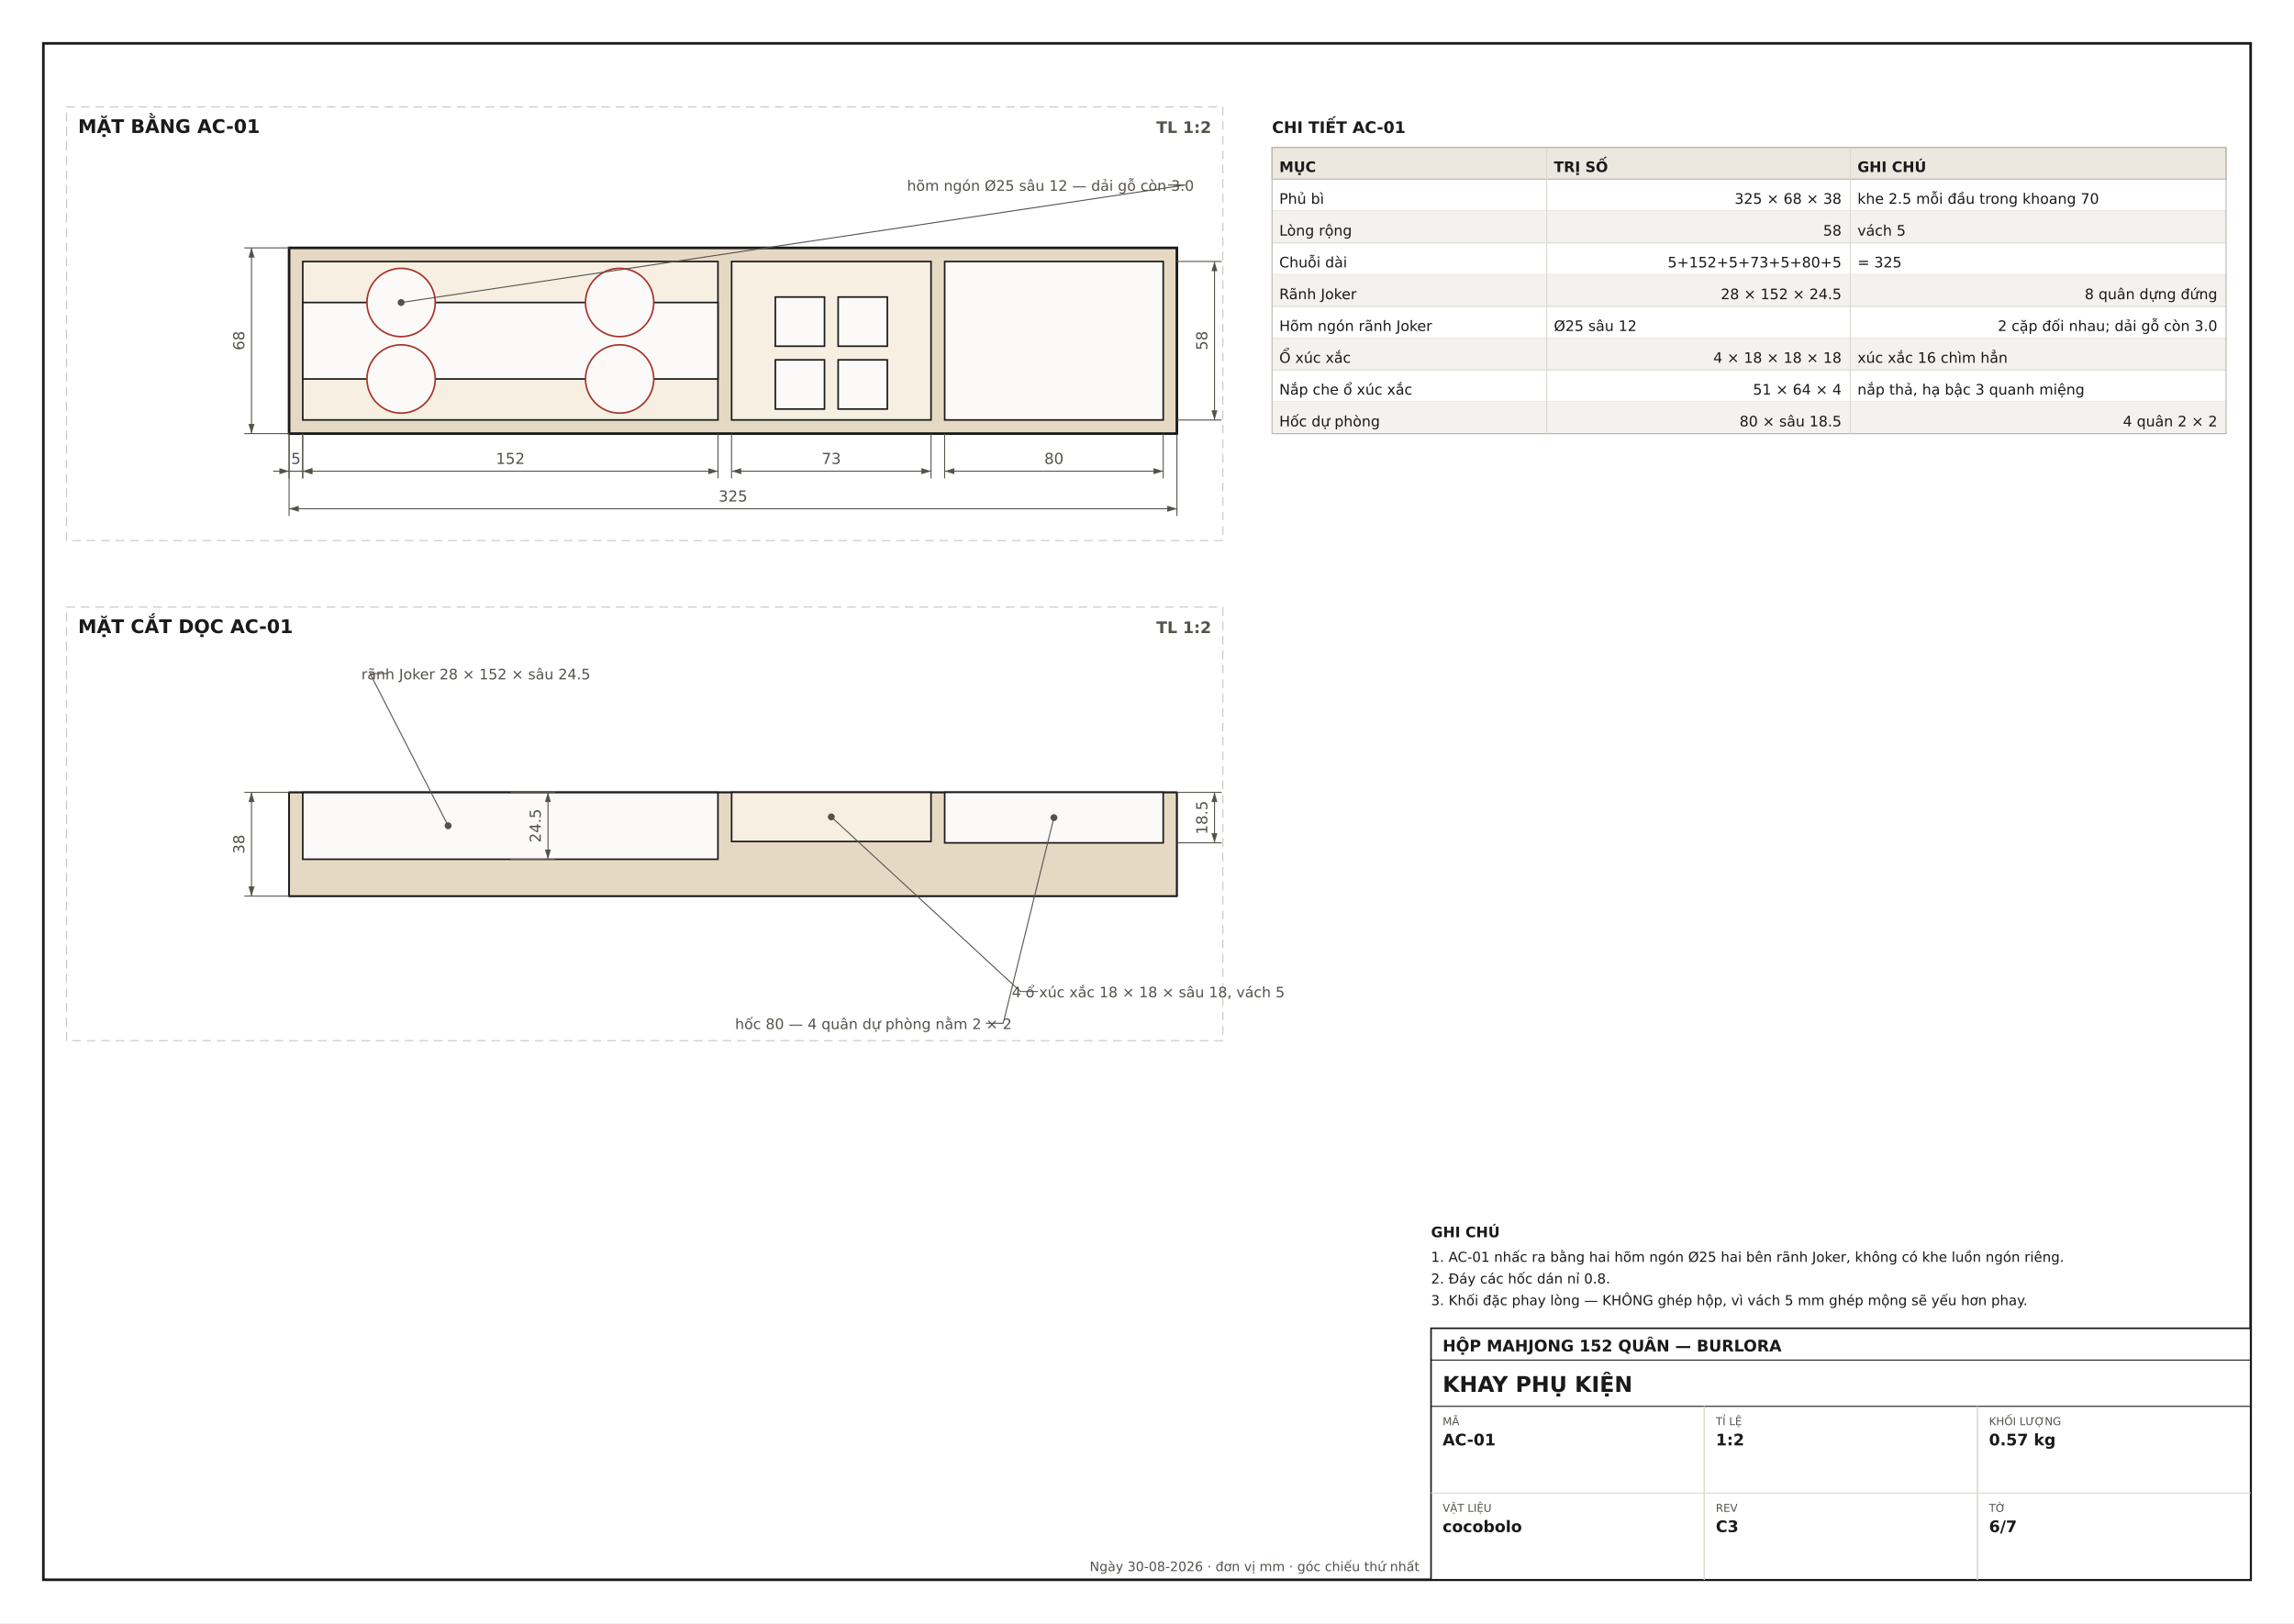
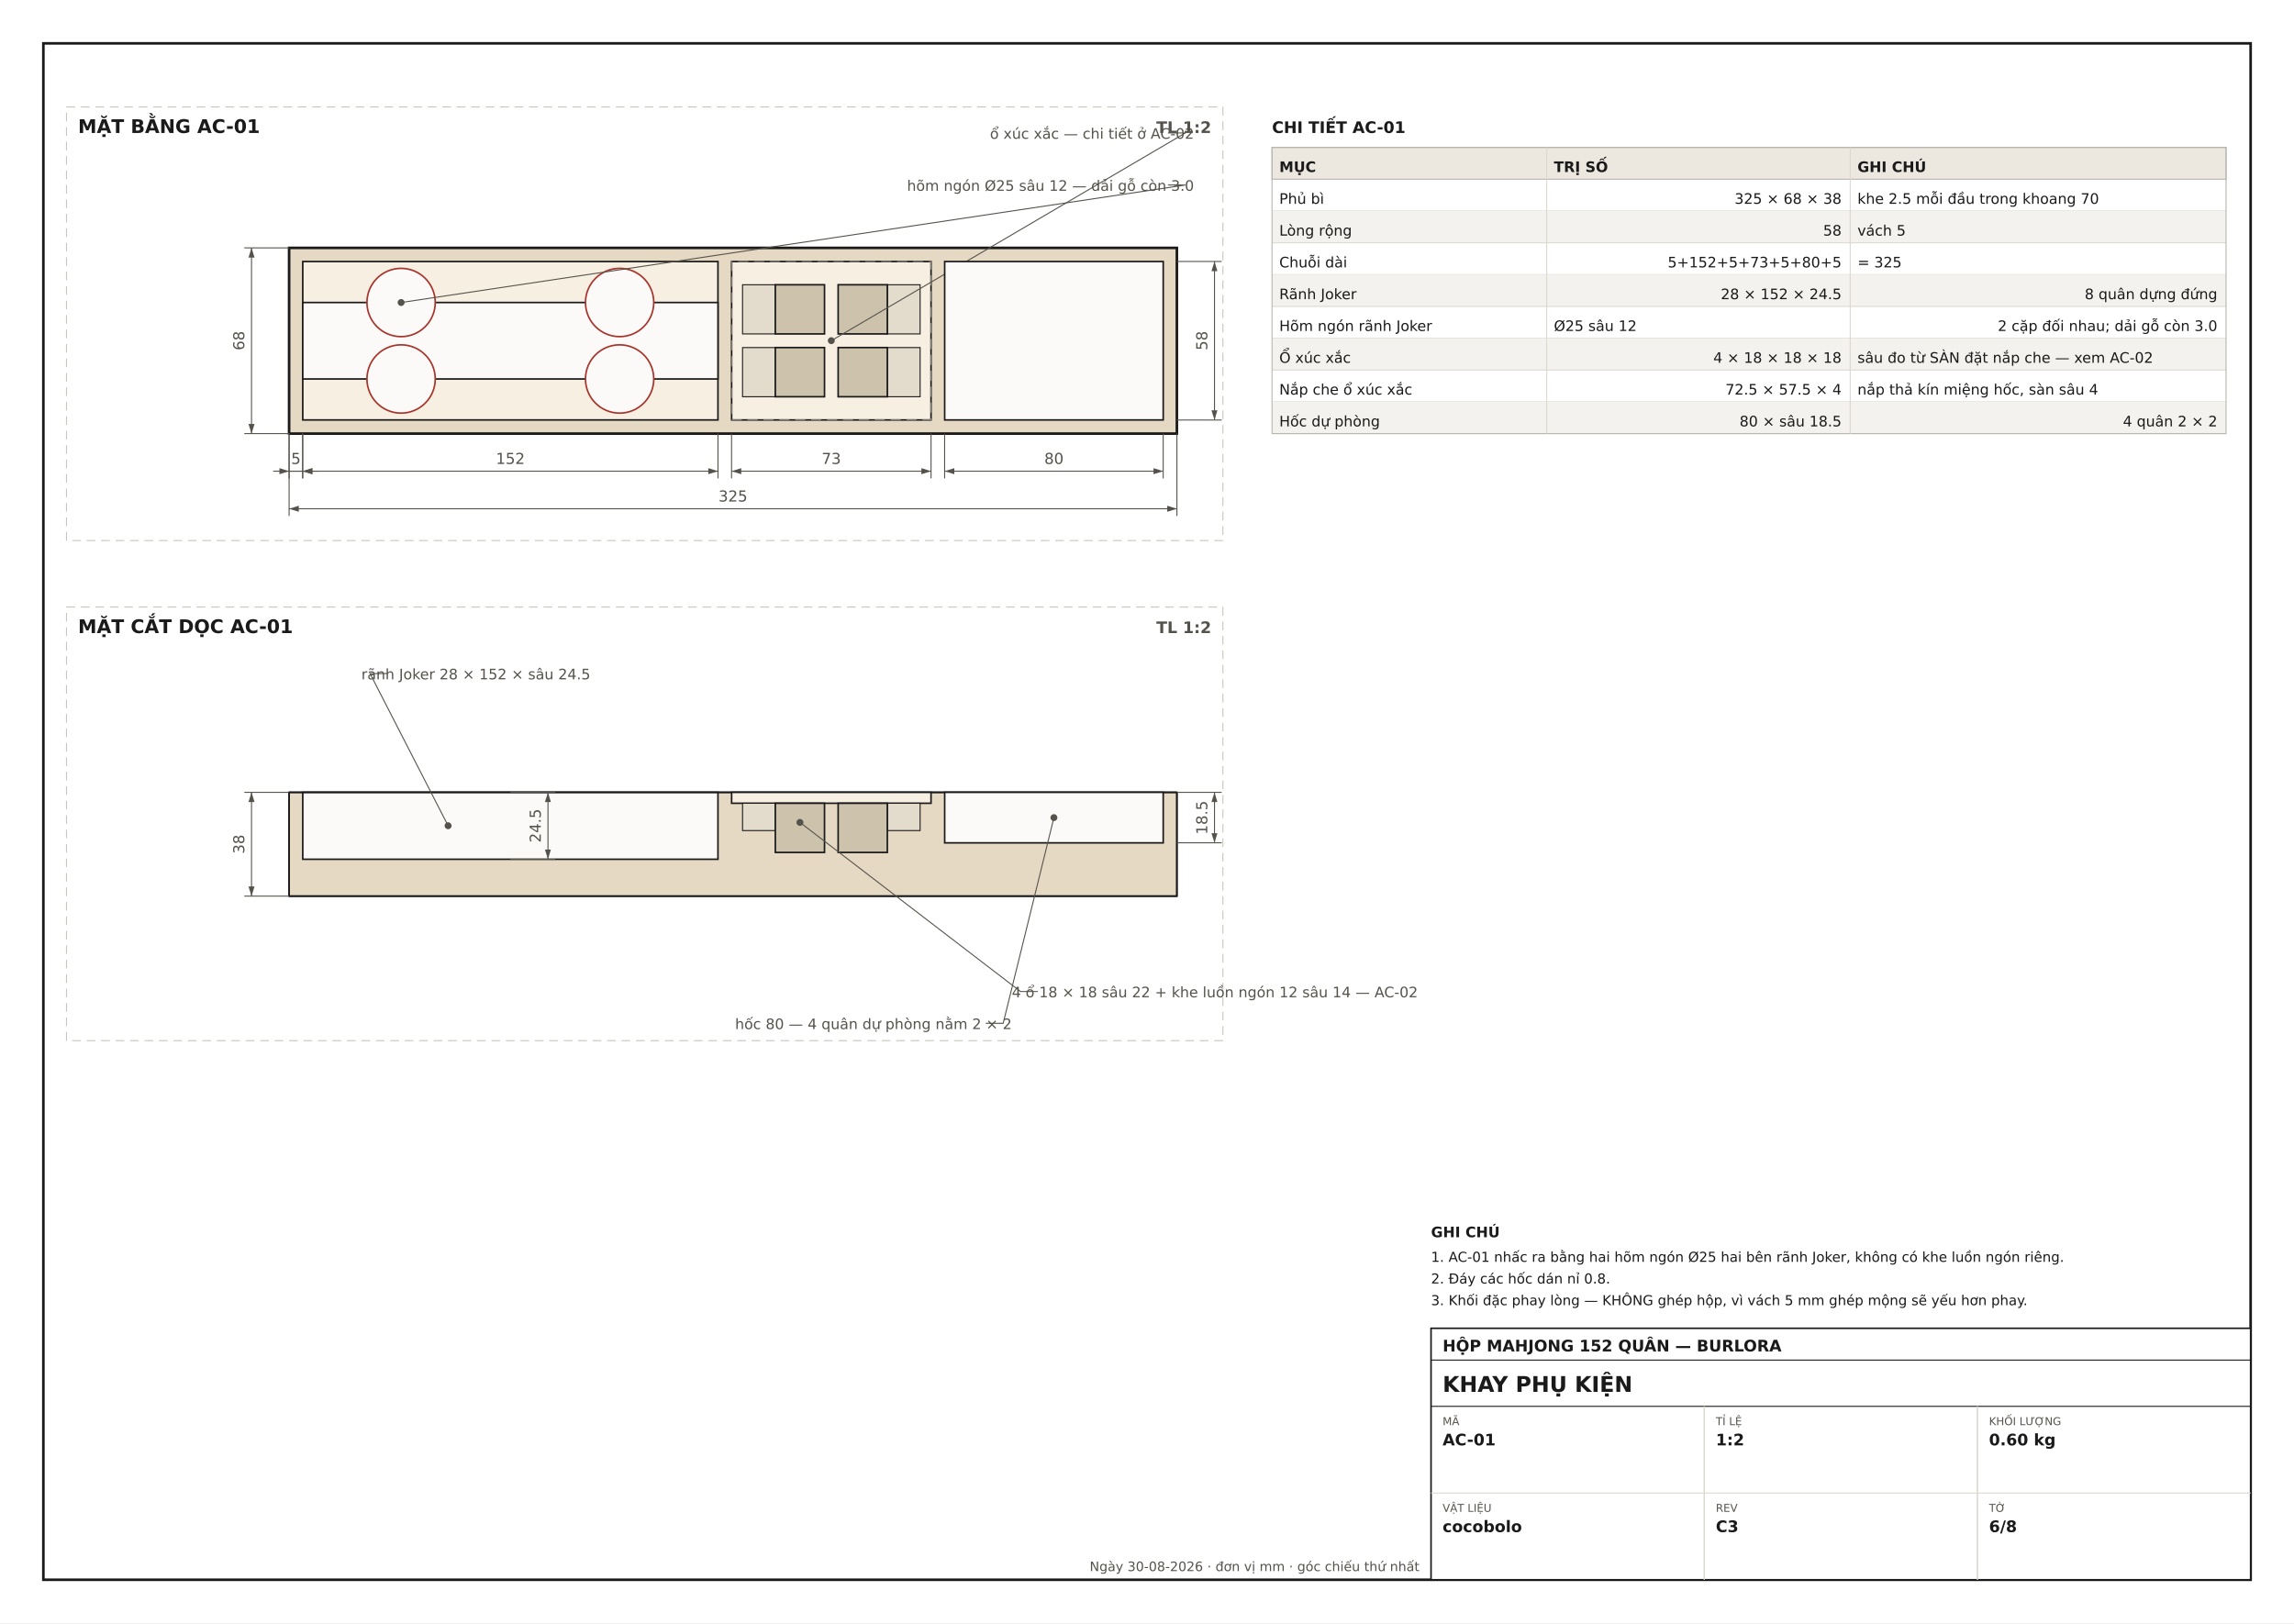
<svg xmlns="http://www.w3.org/2000/svg" width="1587" height="1123" viewBox="0 0 1587 1123" font-family="DejaVu Sans" font-size="10">
  <rect width="100%" height="100%" fill="#ffffff" />
  <rect x="30" y="30" width="1527" height="1063" fill="none" stroke="#1a1a1a" stroke-width="1.8" />
  <text x="990" y="856" font-size="10" font-weight="bold" fill="#1a1a1a">GHI CHÚ</text>
  <text x="990" y="873" font-size="9.5" fill="#1a1a1a">1. AC-01 nhấc ra bằng hai hõm ngón Ø25 hai bên rãnh Joker, không có khe luồn ngón riêng.</text>
  <text x="990" y="888" font-size="9.5" fill="#1a1a1a">2. Đáy các hốc dán nỉ 0.8.</text>
  <text x="990" y="903" font-size="9.5" fill="#1a1a1a">3. Khối đặc phay lòng — KHÔNG ghép hộp, vì vách 5 mm ghép mộng sẽ yếu hơn phay.</text>
  <rect x="46" y="74" width="800" height="300" fill="none" stroke="#c9c5bd" stroke-width="0.7" stroke-dasharray="6,4" />
  <text x="54" y="92" font-size="13" font-weight="bold" fill="#1a1a1a">MẶT BẰNG AC-01</text>
  <text x="838" y="92" text-anchor="end" font-size="11" font-weight="bold" fill="#55524b">TL 1:2</text>
  <rect x="200.00" y="171.50" width="614.17" height="128.50" fill="#e6d9c4" stroke="#1a1a1a" stroke-width="1.8" />
  <rect x="209.45" y="180.94" width="287.24" height="109.61" fill="#f6efe2" stroke="#1a1a1a" stroke-width="1.1" />
  <rect x="209.45" y="209.29" width="287.24" height="52.91" fill="#fbfaf8" stroke="#1a1a1a" stroke-width="1.1" />
  <rect x="506.14" y="180.94" width="137.95" height="109.61" fill="#f6efe2" stroke="#1a1a1a" stroke-width="1.1" />
-   <rect x="536.38" y="248.98" width="34.02" height="34.02" fill="#fbfaf8" stroke="#1a1a1a" stroke-width="1.1" />
-   <rect x="536.38" y="205.51" width="34.02" height="34.02" fill="#fbfaf8" stroke="#1a1a1a" stroke-width="1.1" />
-   <rect x="579.84" y="248.98" width="34.02" height="34.02" fill="#fbfaf8" stroke="#1a1a1a" stroke-width="1.1" />
-   <rect x="579.84" y="205.51" width="34.02" height="34.02" fill="#fbfaf8" stroke="#1a1a1a" stroke-width="1.1" />
+   <rect x="513.70" y="240.47" width="22.68" height="34.02" fill="#e3dbcb" stroke="#1a1a1a" stroke-width="0.7" />
+   <rect x="613.86" y="240.47" width="22.68" height="34.02" fill="#e3dbcb" stroke="#1a1a1a" stroke-width="0.7" />
+   <rect x="513.70" y="197.01" width="22.68" height="34.02" fill="#e3dbcb" stroke="#1a1a1a" stroke-width="0.7" />
+   <rect x="613.86" y="197.01" width="22.68" height="34.02" fill="#e3dbcb" stroke="#1a1a1a" stroke-width="0.7" />
+   <rect x="536.38" y="240.47" width="34.02" height="34.02" fill="#cdc2ac" stroke="#1a1a1a" stroke-width="1.1" />
+   <rect x="579.84" y="240.47" width="34.02" height="34.02" fill="#cdc2ac" stroke="#1a1a1a" stroke-width="1.1" />
+   <rect x="536.38" y="197.01" width="34.02" height="34.02" fill="#cdc2ac" stroke="#1a1a1a" stroke-width="1.1" />
+   <rect x="579.84" y="197.01" width="34.02" height="34.02" fill="#cdc2ac" stroke="#1a1a1a" stroke-width="1.1" />
+   <path d="M 506.14,290.55 L 644.09,290.55 L 644.09,180.94 L 506.14,180.94 L 506.14,290.55" fill="none" stroke="#8a857c" stroke-width="0.7" stroke-dasharray="7,4" />
+   <polyline points="575.1,235.7 820.0,92.0 808.0,92.0" fill="none" stroke="#55524b" stroke-width="0.7" />
+   <circle cx="575.1" cy="235.7" r="2.4" fill="#55524b" />
+   <text x="826" y="96" text-anchor="end" font-size="10" fill="#55524b">ổ xúc xắc — chi tiết ở AC-02</text>
  <rect x="653.54" y="180.94" width="151.18" height="109.61" fill="#fbfaf8" stroke="#1a1a1a" stroke-width="1.1" />
  <circle cx="277.48" cy="262.20" r="23.62" fill="#fbfaf8" stroke="#a8332a" stroke-width="1.1" />
  <circle cx="428.66" cy="262.20" r="23.62" fill="#fbfaf8" stroke="#a8332a" stroke-width="1.1" />
  <circle cx="277.48" cy="209.29" r="23.62" fill="#fbfaf8" stroke="#a8332a" stroke-width="1.1" />
  <circle cx="428.66" cy="209.29" r="23.62" fill="#fbfaf8" stroke="#a8332a" stroke-width="1.1" />
  <polyline points="277.5,209.3 820.0,128.0 808.0,128.0" fill="none" stroke="#55524b" stroke-width="0.7" />
  <circle cx="277.5" cy="209.3" r="2.4" fill="#55524b" />
  <text x="826" y="132" text-anchor="end" font-size="10" fill="#55524b">hõm ngón Ø25 sâu 12 — dải gỗ còn 3.0</text>
  <line x1="200.0" y1="300.0" x2="200.0" y2="331.0" stroke="#55524b" stroke-width="0.7" />
  <line x1="209.4" y1="300.0" x2="209.4" y2="331.0" stroke="#55524b" stroke-width="0.7" />
  <line x1="200.0" y1="326.0" x2="209.4" y2="326.0" stroke="#55524b" stroke-width="0.7" />
  <line x1="189.0" y1="326.0" x2="220.4" y2="326.0" stroke="#55524b" stroke-width="0.7" />
  <polygon points="200.0,326.0 193.3,328.1 193.3,323.9" fill="#55524b" />
  <polygon points="209.4,326.0 216.1,323.9 216.1,328.1" fill="#55524b" />
  <text x="204.724" y="321.0" text-anchor="middle" font-size="10.5" fill="#55524b">5</text>
  <line x1="209.4" y1="300.0" x2="209.4" y2="331.0" stroke="#55524b" stroke-width="0.7" />
  <line x1="496.7" y1="300.0" x2="496.7" y2="331.0" stroke="#55524b" stroke-width="0.7" />
  <line x1="209.4" y1="326.0" x2="496.7" y2="326.0" stroke="#55524b" stroke-width="0.7" />
  <polygon points="209.4,326.0 216.1,323.9 216.1,328.1" fill="#55524b" />
  <polygon points="496.7,326.0 490.0,328.1 490.0,323.9" fill="#55524b" />
  <text x="353.071" y="321.0" text-anchor="middle" font-size="10.5" fill="#55524b">152</text>
  <line x1="506.1" y1="300.0" x2="506.1" y2="331.0" stroke="#55524b" stroke-width="0.7" />
  <line x1="644.1" y1="300.0" x2="644.1" y2="331.0" stroke="#55524b" stroke-width="0.7" />
  <line x1="506.1" y1="326.0" x2="644.1" y2="326.0" stroke="#55524b" stroke-width="0.7" />
  <polygon points="506.1,326.0 512.8,323.9 512.8,328.1" fill="#55524b" />
  <polygon points="644.1,326.0 637.4,328.1 637.4,323.9" fill="#55524b" />
  <text x="575.118" y="321.0" text-anchor="middle" font-size="10.5" fill="#55524b">73</text>
  <line x1="653.5" y1="300.0" x2="653.5" y2="331.0" stroke="#55524b" stroke-width="0.7" />
  <line x1="804.7" y1="300.0" x2="804.7" y2="331.0" stroke="#55524b" stroke-width="0.7" />
  <line x1="653.5" y1="326.0" x2="804.7" y2="326.0" stroke="#55524b" stroke-width="0.7" />
  <polygon points="653.5,326.0 660.2,323.9 660.2,328.1" fill="#55524b" />
  <polygon points="804.7,326.0 798.0,328.1 798.0,323.9" fill="#55524b" />
  <text x="729.134" y="321.0" text-anchor="middle" font-size="10.5" fill="#55524b">80</text>
  <line x1="200.0" y1="300.0" x2="200.0" y2="357.0" stroke="#55524b" stroke-width="0.7" />
  <line x1="814.2" y1="300.0" x2="814.2" y2="357.0" stroke="#55524b" stroke-width="0.7" />
  <line x1="200.0" y1="352.0" x2="814.2" y2="352.0" stroke="#55524b" stroke-width="0.7" />
  <polygon points="200.0,352.0 206.7,349.9 206.7,354.1" fill="#55524b" />
  <polygon points="814.2,352.0 807.5,354.1 807.5,349.9" fill="#55524b" />
  <text x="507.087" y="347.0" text-anchor="middle" font-size="10.5" fill="#55524b">325</text>
  <line x1="200.0" y1="300.0" x2="169.0" y2="300.0" stroke="#55524b" stroke-width="0.7" />
  <line x1="200.0" y1="171.5" x2="169.0" y2="171.5" stroke="#55524b" stroke-width="0.7" />
  <line x1="174.0" y1="300.0" x2="174.0" y2="171.5" stroke="#55524b" stroke-width="0.7" />
  <polygon points="174.0,300.0 171.9,293.3 176.1,293.3" fill="#55524b" />
  <polygon points="174.0,171.5 176.1,178.2 171.9,178.2" fill="#55524b" />
  <g transform="translate(169.0,235.7) rotate(-90)">
    <text x="0" y="0" text-anchor="middle" font-size="10.5" fill="#55524b">68</text>
  </g>
  <line x1="814.2" y1="290.6" x2="845.2" y2="290.6" stroke="#55524b" stroke-width="0.7" />
  <line x1="814.2" y1="180.9" x2="845.2" y2="180.9" stroke="#55524b" stroke-width="0.7" />
  <line x1="840.2" y1="290.6" x2="840.2" y2="180.9" stroke="#55524b" stroke-width="0.7" />
  <polygon points="840.2,290.6 838.1,283.9 842.2,283.9" fill="#55524b" />
  <polygon points="840.2,180.9 842.2,187.6 838.1,187.6" fill="#55524b" />
  <g transform="translate(835.2,235.7) rotate(-90)">
    <text x="0" y="0" text-anchor="middle" font-size="10.5" fill="#55524b">58</text>
  </g>
  <rect x="46" y="420" width="800" height="300" fill="none" stroke="#c9c5bd" stroke-width="0.7" stroke-dasharray="6,4" />
  <text x="54" y="438" font-size="13" font-weight="bold" fill="#1a1a1a">MẶT CẮT DỌC AC-01</text>
  <text x="838" y="438" text-anchor="end" font-size="11" font-weight="bold" fill="#55524b">TL 1:2</text>
  <rect x="200.00" y="548.19" width="0.00" height="71.81" fill="none" stroke="none" stroke-width="0" />
  <polygon points="200.00,620.00 814.17,620.00 814.17,548.19 200.00,548.19" fill="#e6d9c4" stroke="#1a1a1a" stroke-width="1.1" stroke-linejoin="round" />
  <rect x="209.45" y="548.19" width="287.24" height="46.30" fill="#fbfaf8" stroke="#1a1a1a" stroke-width="1.1" />
  <rect x="200.00" y="548.19" width="614.17" height="71.81" fill="none" stroke="#1a1a1a" stroke-width="1.1" />
-   <rect x="506.14" y="548.19" width="137.95" height="34.02" fill="#f6efe2" stroke="#1a1a1a" stroke-width="1.1" />
+   <rect x="506.14" y="548.19" width="137.95" height="7.56" fill="#f6efe2" stroke="#1a1a1a" stroke-width="1.1" />
+   <rect x="513.70" y="555.75" width="22.68" height="18.90" fill="#e3dbcb" stroke="#1a1a1a" stroke-width="0.7" />
+   <rect x="613.86" y="555.75" width="22.68" height="18.90" fill="#e3dbcb" stroke="#1a1a1a" stroke-width="0.7" />
+   <rect x="536.38" y="555.75" width="34.02" height="34.02" fill="#cdc2ac" stroke="#1a1a1a" stroke-width="1.1" />
+   <rect x="579.84" y="555.75" width="34.02" height="34.02" fill="#cdc2ac" stroke="#1a1a1a" stroke-width="1.1" />
  <rect x="653.54" y="548.19" width="151.18" height="34.96" fill="#fbfaf8" stroke="#1a1a1a" stroke-width="1.1" />
  <line x1="200.0" y1="620.0" x2="169.0" y2="620.0" stroke="#55524b" stroke-width="0.7" />
  <line x1="200.0" y1="548.2" x2="169.0" y2="548.2" stroke="#55524b" stroke-width="0.7" />
  <line x1="174.0" y1="620.0" x2="174.0" y2="548.2" stroke="#55524b" stroke-width="0.7" />
  <polygon points="174.0,620.0 171.9,613.3 176.1,613.3" fill="#55524b" />
  <polygon points="174.0,548.2 176.1,554.9 171.9,554.9" fill="#55524b" />
  <g transform="translate(169.0,584.1) rotate(-90)">
    <text x="0" y="0" text-anchor="middle" font-size="10.5" fill="#55524b">38</text>
  </g>
  <line x1="353.1" y1="594.5" x2="384.1" y2="594.5" stroke="#55524b" stroke-width="0.7" />
  <line x1="353.1" y1="548.2" x2="384.1" y2="548.2" stroke="#55524b" stroke-width="0.7" />
  <line x1="379.1" y1="594.5" x2="379.1" y2="548.2" stroke="#55524b" stroke-width="0.7" />
  <polygon points="379.1,594.5 377.0,587.8 381.1,587.8" fill="#55524b" />
  <polygon points="379.1,548.2 381.1,554.9 377.0,554.9" fill="#55524b" />
  <g transform="translate(374.1,571.3) rotate(-90)">
    <text x="0" y="0" text-anchor="middle" font-size="10.5" fill="#55524b">24.5</text>
  </g>
  <line x1="814.2" y1="583.1" x2="845.2" y2="583.1" stroke="#55524b" stroke-width="0.7" />
  <line x1="814.2" y1="548.2" x2="845.2" y2="548.2" stroke="#55524b" stroke-width="0.7" />
  <line x1="840.2" y1="583.1" x2="840.2" y2="548.2" stroke="#55524b" stroke-width="0.7" />
  <polygon points="840.2,583.1 838.1,576.5 842.2,576.5" fill="#55524b" />
  <polygon points="840.2,548.2 842.2,554.9 838.1,554.9" fill="#55524b" />
  <g transform="translate(835.2,565.7) rotate(-90)">
    <text x="0" y="0" text-anchor="middle" font-size="10.5" fill="#55524b">18.5</text>
  </g>
  <polyline points="310.0,571.3 256.0,466.0 268.0,466.0" fill="none" stroke="#55524b" stroke-width="0.7" />
  <circle cx="310.0" cy="571.3" r="2.4" fill="#55524b" />
  <text x="250" y="470" text-anchor="start" font-size="10" fill="#55524b">rãnh Joker 28 × 152 × sâu 24.5</text>
-   <polyline points="575.1,565.2 706.0,686.0 718.0,686.0" fill="none" stroke="#55524b" stroke-width="0.7" />
-   <circle cx="575.1" cy="565.2" r="2.4" fill="#55524b" />
-   <text x="700" y="690" text-anchor="start" font-size="10" fill="#55524b">4 ổ xúc xắc 18 × 18 × sâu 18, vách 5</text>
+   <polyline points="553.4,569.0 706.0,686.0 718.0,686.0" fill="none" stroke="#55524b" stroke-width="0.7" />
+   <circle cx="553.4" cy="569.0" r="2.4" fill="#55524b" />
+   <text x="700" y="690" text-anchor="start" font-size="10" fill="#55524b">4 ổ 18 × 18 sâu 22 + khe luồn ngón 12 sâu 14 — AC-02</text>
  <polyline points="729.1,565.7 694.0,708.0 682.0,708.0" fill="none" stroke="#55524b" stroke-width="0.7" />
  <circle cx="729.1" cy="565.7" r="2.4" fill="#55524b" />
  <text x="700" y="712" text-anchor="end" font-size="10" fill="#55524b">hốc 80 — 4 quân dự phòng nằm 2 × 2</text>
  <text x="880" y="92" font-size="11" font-weight="bold" fill="#1a1a1a">CHI TIẾT AC-01</text>
  <rect x="880" y="102" width="660" height="22" fill="#ece8e0" stroke="#b8b5ae" stroke-width="0.7" />
  <text x="885" y="119" font-size="10" font-weight="bold" fill="#1a1a1a">MỤC</text>
  <text x="1075" y="119" font-size="10" font-weight="bold" fill="#1a1a1a">TRỊ SỐ</text>
  <text x="1285" y="119" font-size="10" font-weight="bold" fill="#1a1a1a">GHI CHÚ</text>
  <text x="885" y="141" text-anchor="start" font-size="10" fill="#1a1a1a">Phủ bì</text>
  <text x="1274" y="141" text-anchor="end" font-size="10" fill="#1a1a1a">325 × 68 × 38</text>
  <text x="1285" y="141" text-anchor="start" font-size="10" fill="#1a1a1a">khe 2.5 mỗi đầu trong khoang 70</text>
  <line x1="880" y1="146.0" x2="1540" y2="146.0" stroke="#dcd8d0" stroke-width="0.7" />
  <rect x="880" y="146" width="660" height="22" fill="#f4f2ee" />
  <text x="885" y="163" text-anchor="start" font-size="10" fill="#1a1a1a">Lòng rộng</text>
  <text x="1274" y="163" text-anchor="end" font-size="10" fill="#1a1a1a">58</text>
  <text x="1285" y="163" text-anchor="start" font-size="10" fill="#1a1a1a">vách 5</text>
  <line x1="880" y1="168.0" x2="1540" y2="168.0" stroke="#dcd8d0" stroke-width="0.7" />
  <text x="885" y="185" text-anchor="start" font-size="10" fill="#1a1a1a">Chuỗi dài</text>
  <text x="1274" y="185" text-anchor="end" font-size="10" fill="#1a1a1a">5+152+5+73+5+80+5</text>
  <text x="1285" y="185" text-anchor="start" font-size="10" fill="#1a1a1a">= 325</text>
  <line x1="880" y1="190.0" x2="1540" y2="190.0" stroke="#dcd8d0" stroke-width="0.7" />
  <rect x="880" y="190" width="660" height="22" fill="#f4f2ee" />
  <text x="885" y="207" text-anchor="start" font-size="10" fill="#1a1a1a">Rãnh Joker</text>
  <text x="1274" y="207" text-anchor="end" font-size="10" fill="#1a1a1a">28 × 152 × 24.5</text>
  <text x="1534" y="207" text-anchor="end" font-size="10" fill="#1a1a1a">8 quân dựng đứng</text>
  <line x1="880" y1="212.0" x2="1540" y2="212.0" stroke="#dcd8d0" stroke-width="0.7" />
  <text x="885" y="229" text-anchor="start" font-size="10" fill="#1a1a1a">Hõm ngón rãnh Joker</text>
  <text x="1075" y="229" text-anchor="start" font-size="10" fill="#1a1a1a">Ø25 sâu 12</text>
  <text x="1534" y="229" text-anchor="end" font-size="10" fill="#1a1a1a">2 cặp đối nhau; dải gỗ còn 3.0</text>
  <line x1="880" y1="234.0" x2="1540" y2="234.0" stroke="#dcd8d0" stroke-width="0.7" />
  <rect x="880" y="234" width="660" height="22" fill="#f4f2ee" />
  <text x="885" y="251" text-anchor="start" font-size="10" fill="#1a1a1a">Ổ xúc xắc</text>
  <text x="1274" y="251" text-anchor="end" font-size="10" fill="#1a1a1a">4 × 18 × 18 × 18</text>
-   <text x="1285" y="251" text-anchor="start" font-size="10" fill="#1a1a1a">xúc xắc 16 chìm hẳn</text>
+   <text x="1285" y="251" text-anchor="start" font-size="10" fill="#1a1a1a">sâu đo từ SÀN đặt nắp che — xem AC-02</text>
  <line x1="880" y1="256.0" x2="1540" y2="256.0" stroke="#dcd8d0" stroke-width="0.7" />
  <text x="885" y="273" text-anchor="start" font-size="10" fill="#1a1a1a">Nắp che ổ xúc xắc</text>
-   <text x="1274" y="273" text-anchor="end" font-size="10" fill="#1a1a1a">51 × 64 × 4</text>
-   <text x="1285" y="273" text-anchor="start" font-size="10" fill="#1a1a1a">nắp thả, hạ bậc 3 quanh miệng</text>
+   <text x="1274" y="273" text-anchor="end" font-size="10" fill="#1a1a1a">72.5 × 57.5 × 4</text>
+   <text x="1285" y="273" text-anchor="start" font-size="10" fill="#1a1a1a">nắp thả kín miệng hốc, sàn sâu 4</text>
  <line x1="880" y1="278.0" x2="1540" y2="278.0" stroke="#dcd8d0" stroke-width="0.7" />
  <rect x="880" y="278" width="660" height="22" fill="#f4f2ee" />
  <text x="885" y="295" text-anchor="start" font-size="10" fill="#1a1a1a">Hốc dự phòng</text>
  <text x="1274" y="295" text-anchor="end" font-size="10" fill="#1a1a1a">80 × sâu 18.5</text>
  <text x="1534" y="295" text-anchor="end" font-size="10" fill="#1a1a1a">4 quân 2 × 2</text>
  <line x1="880" y1="300.0" x2="1540" y2="300.0" stroke="#dcd8d0" stroke-width="0.7" />
  <rect x="880" y="102" width="660" height="198" fill="none" stroke="#b8b5ae" stroke-width="0.7" />
  <line x1="1070.0" y1="102" x2="1070.0" y2="300" stroke="#dcd8d0" stroke-width="0.7" />
  <line x1="1280.0" y1="102" x2="1280.0" y2="300" stroke="#dcd8d0" stroke-width="0.7" />
  <rect x="990" y="919" width="567" height="174" fill="#fff" stroke="#1a1a1a" stroke-width="1.1" />
  <line x1="990" y1="941" x2="1557" y2="941" stroke="#1a1a1a" stroke-width="0.7" />
  <text x="998" y="935" font-size="11" font-weight="bold" fill="#1a1a1a">HỘP MAHJONG 152 QUÂN — BURLORA</text>
  <text x="998" y="963" font-size="15" font-weight="bold" fill="#1a1a1a">KHAY PHỤ KIỆN</text>
  <line x1="990" y1="973" x2="1557" y2="973" stroke="#1a1a1a" stroke-width="0.7" />
  <text x="998.0" y="986.0" font-size="7.5" fill="#55524b">MÃ</text>
  <text x="998.0" y="1000.0" font-size="11" font-weight="bold" fill="#1a1a1a">AC-01</text>
  <text x="1187.0" y="986.0" font-size="7.5" fill="#55524b">TỈ LỆ</text>
  <text x="1187.0" y="1000.0" font-size="11" font-weight="bold" fill="#1a1a1a">1:2</text>
  <line x1="1179.0" y1="973" x2="1179.0" y2="1093" stroke="#dcd8d0" stroke-width="0.7" />
  <text x="1376.0" y="986.0" font-size="7.5" fill="#55524b">KHỐI LƯỢNG</text>
-   <text x="1376.0" y="1000.0" font-size="11" font-weight="bold" fill="#1a1a1a">0.57 kg</text>
+   <text x="1376.0" y="1000.0" font-size="11" font-weight="bold" fill="#1a1a1a">0.60 kg</text>
  <line x1="1368.0" y1="973" x2="1368.0" y2="1093" stroke="#dcd8d0" stroke-width="0.7" />
  <text x="998.0" y="1046.0" font-size="7.5" fill="#55524b">VẬT LIỆU</text>
  <text x="998.0" y="1060.0" font-size="11" font-weight="bold" fill="#1a1a1a">cocobolo</text>
  <text x="1187.0" y="1046.0" font-size="7.5" fill="#55524b">REV</text>
  <text x="1187.0" y="1060.0" font-size="11" font-weight="bold" fill="#1a1a1a">C3</text>
  <line x1="1179.0" y1="973" x2="1179.0" y2="1093" stroke="#dcd8d0" stroke-width="0.7" />
  <text x="1376.0" y="1046.0" font-size="7.5" fill="#55524b">TỜ</text>
-   <text x="1376.0" y="1060.0" font-size="11" font-weight="bold" fill="#1a1a1a">6/7</text>
+   <text x="1376.0" y="1060.0" font-size="11" font-weight="bold" fill="#1a1a1a">6/8</text>
  <line x1="1368.0" y1="973" x2="1368.0" y2="1093" stroke="#dcd8d0" stroke-width="0.7" />
  <line x1="990" y1="1033.0" x2="1557" y2="1033.0" stroke="#dcd8d0" stroke-width="0.7" />
  <text x="982" y="1087" text-anchor="end" font-size="9" fill="#55524b">Ngày 30-08-2026 · đơn vị mm · góc chiếu thứ nhất</text>
</svg>
